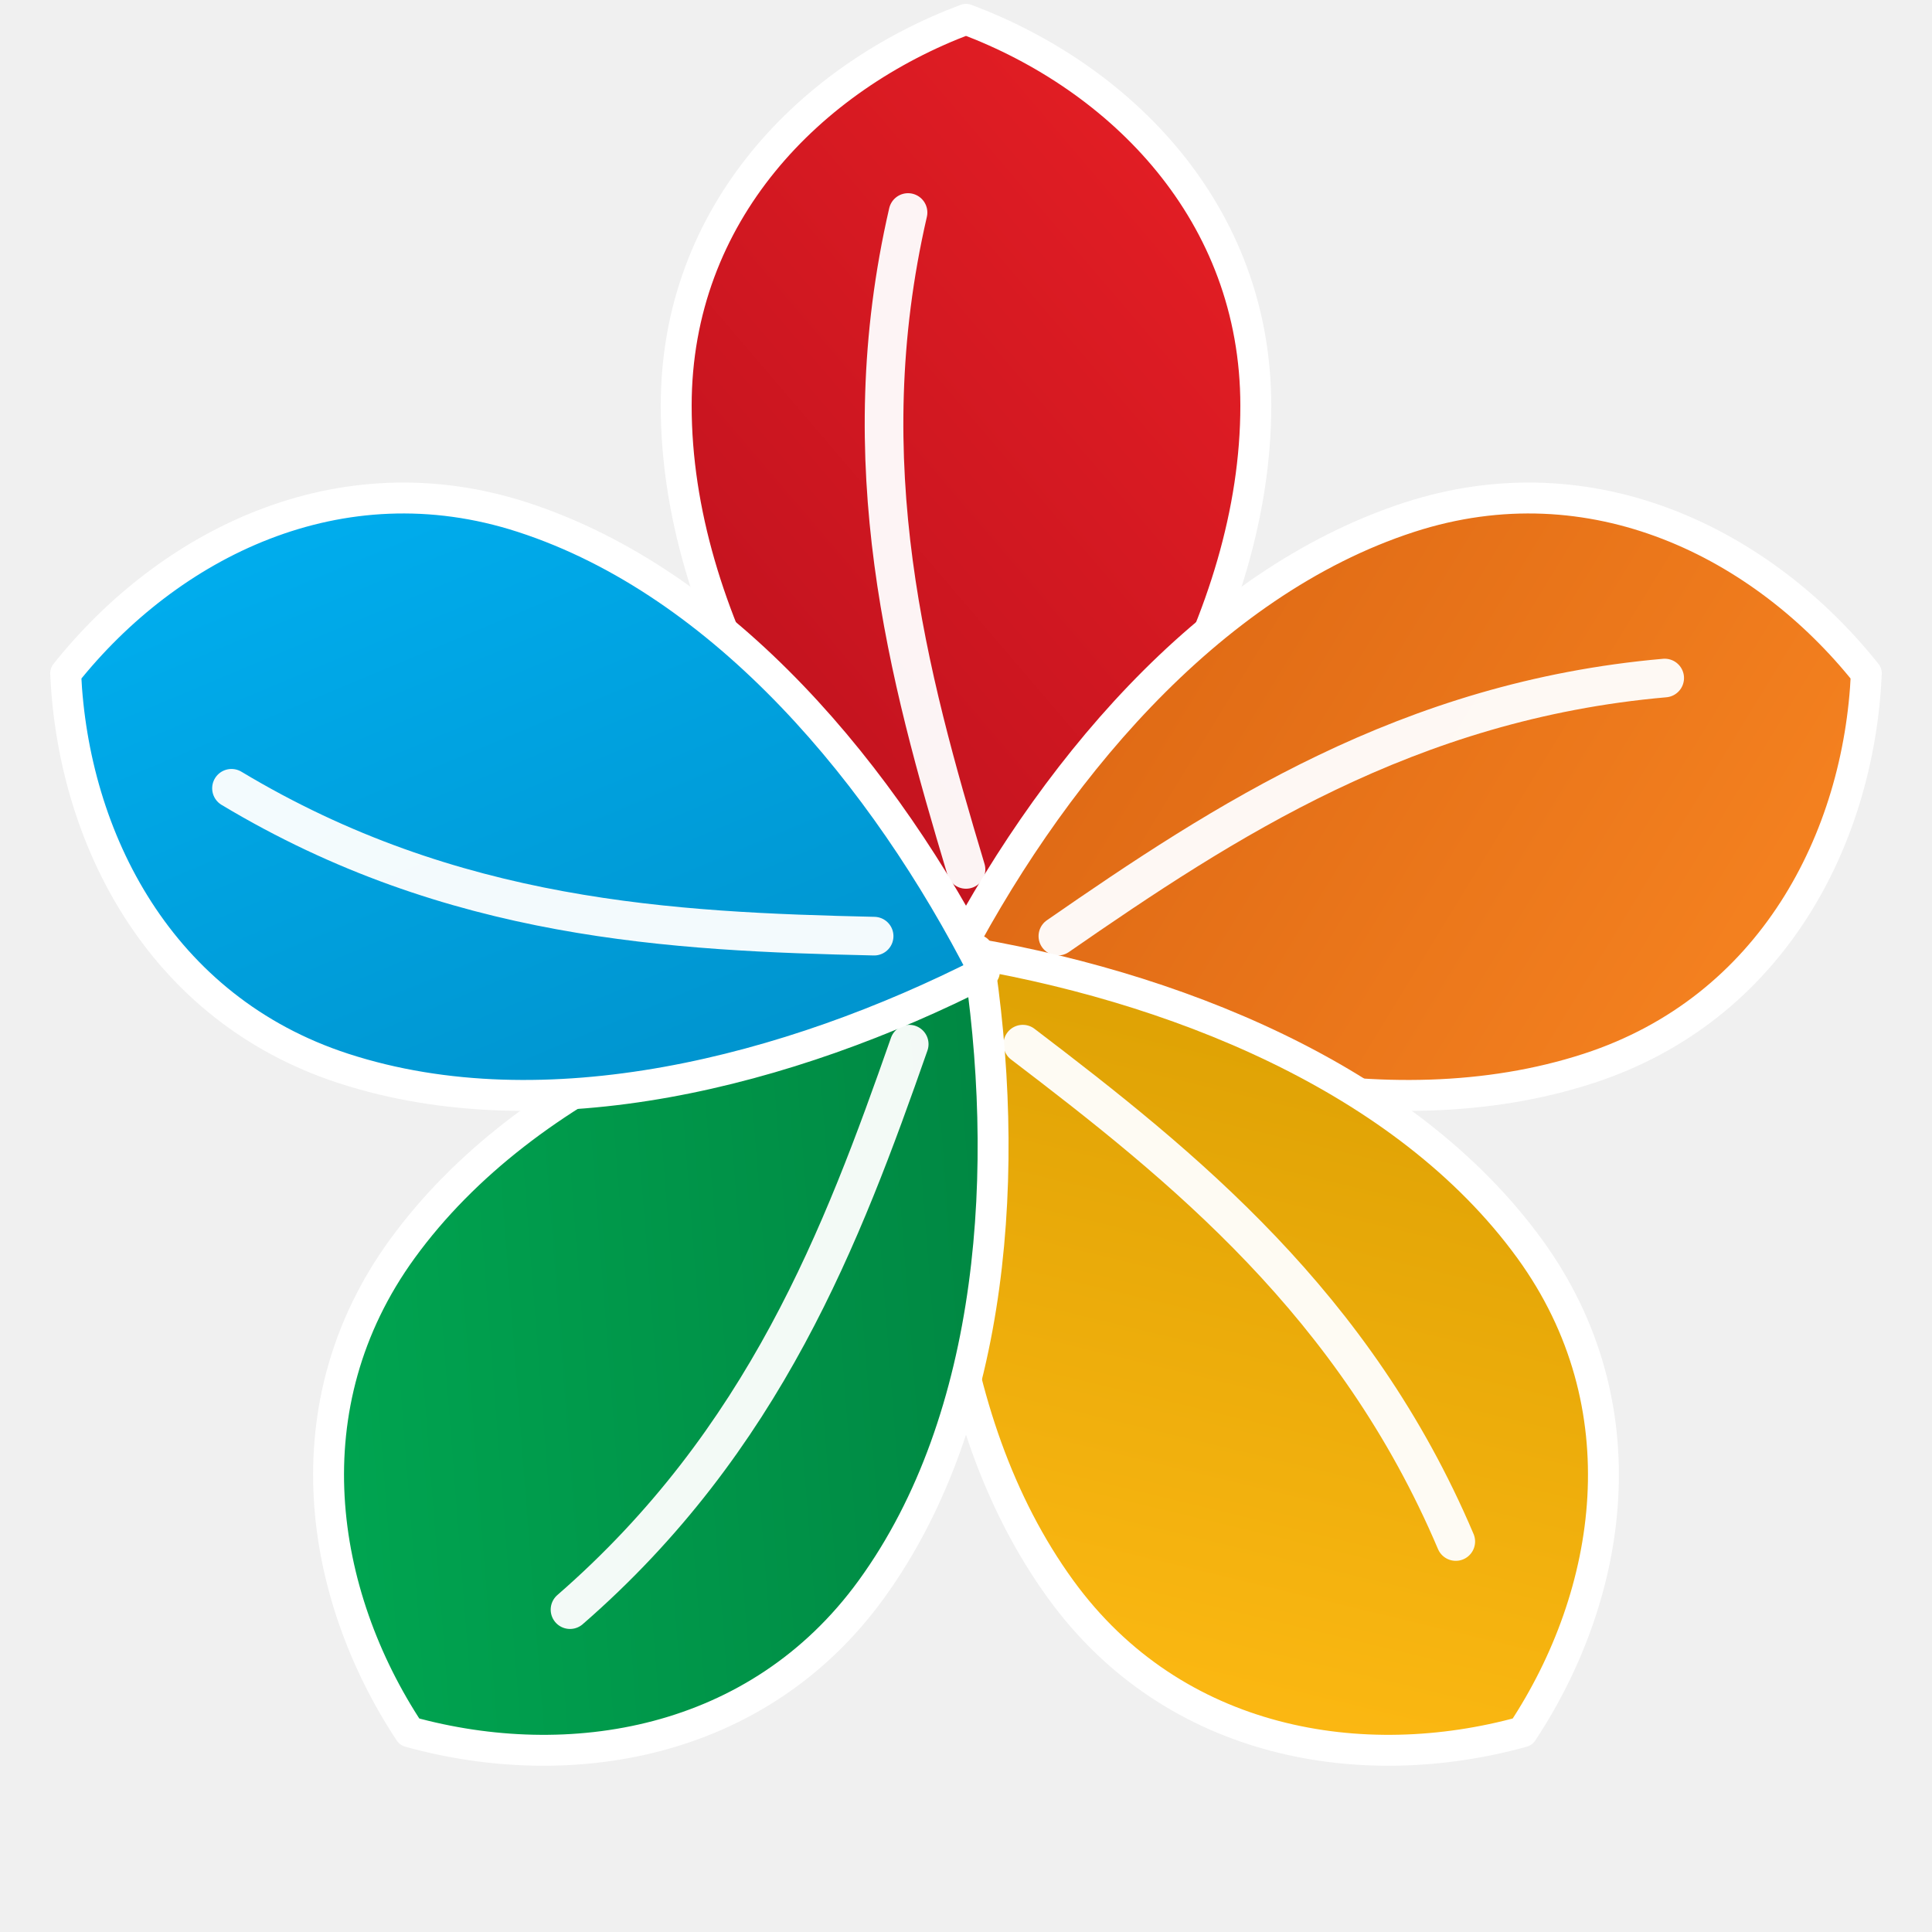
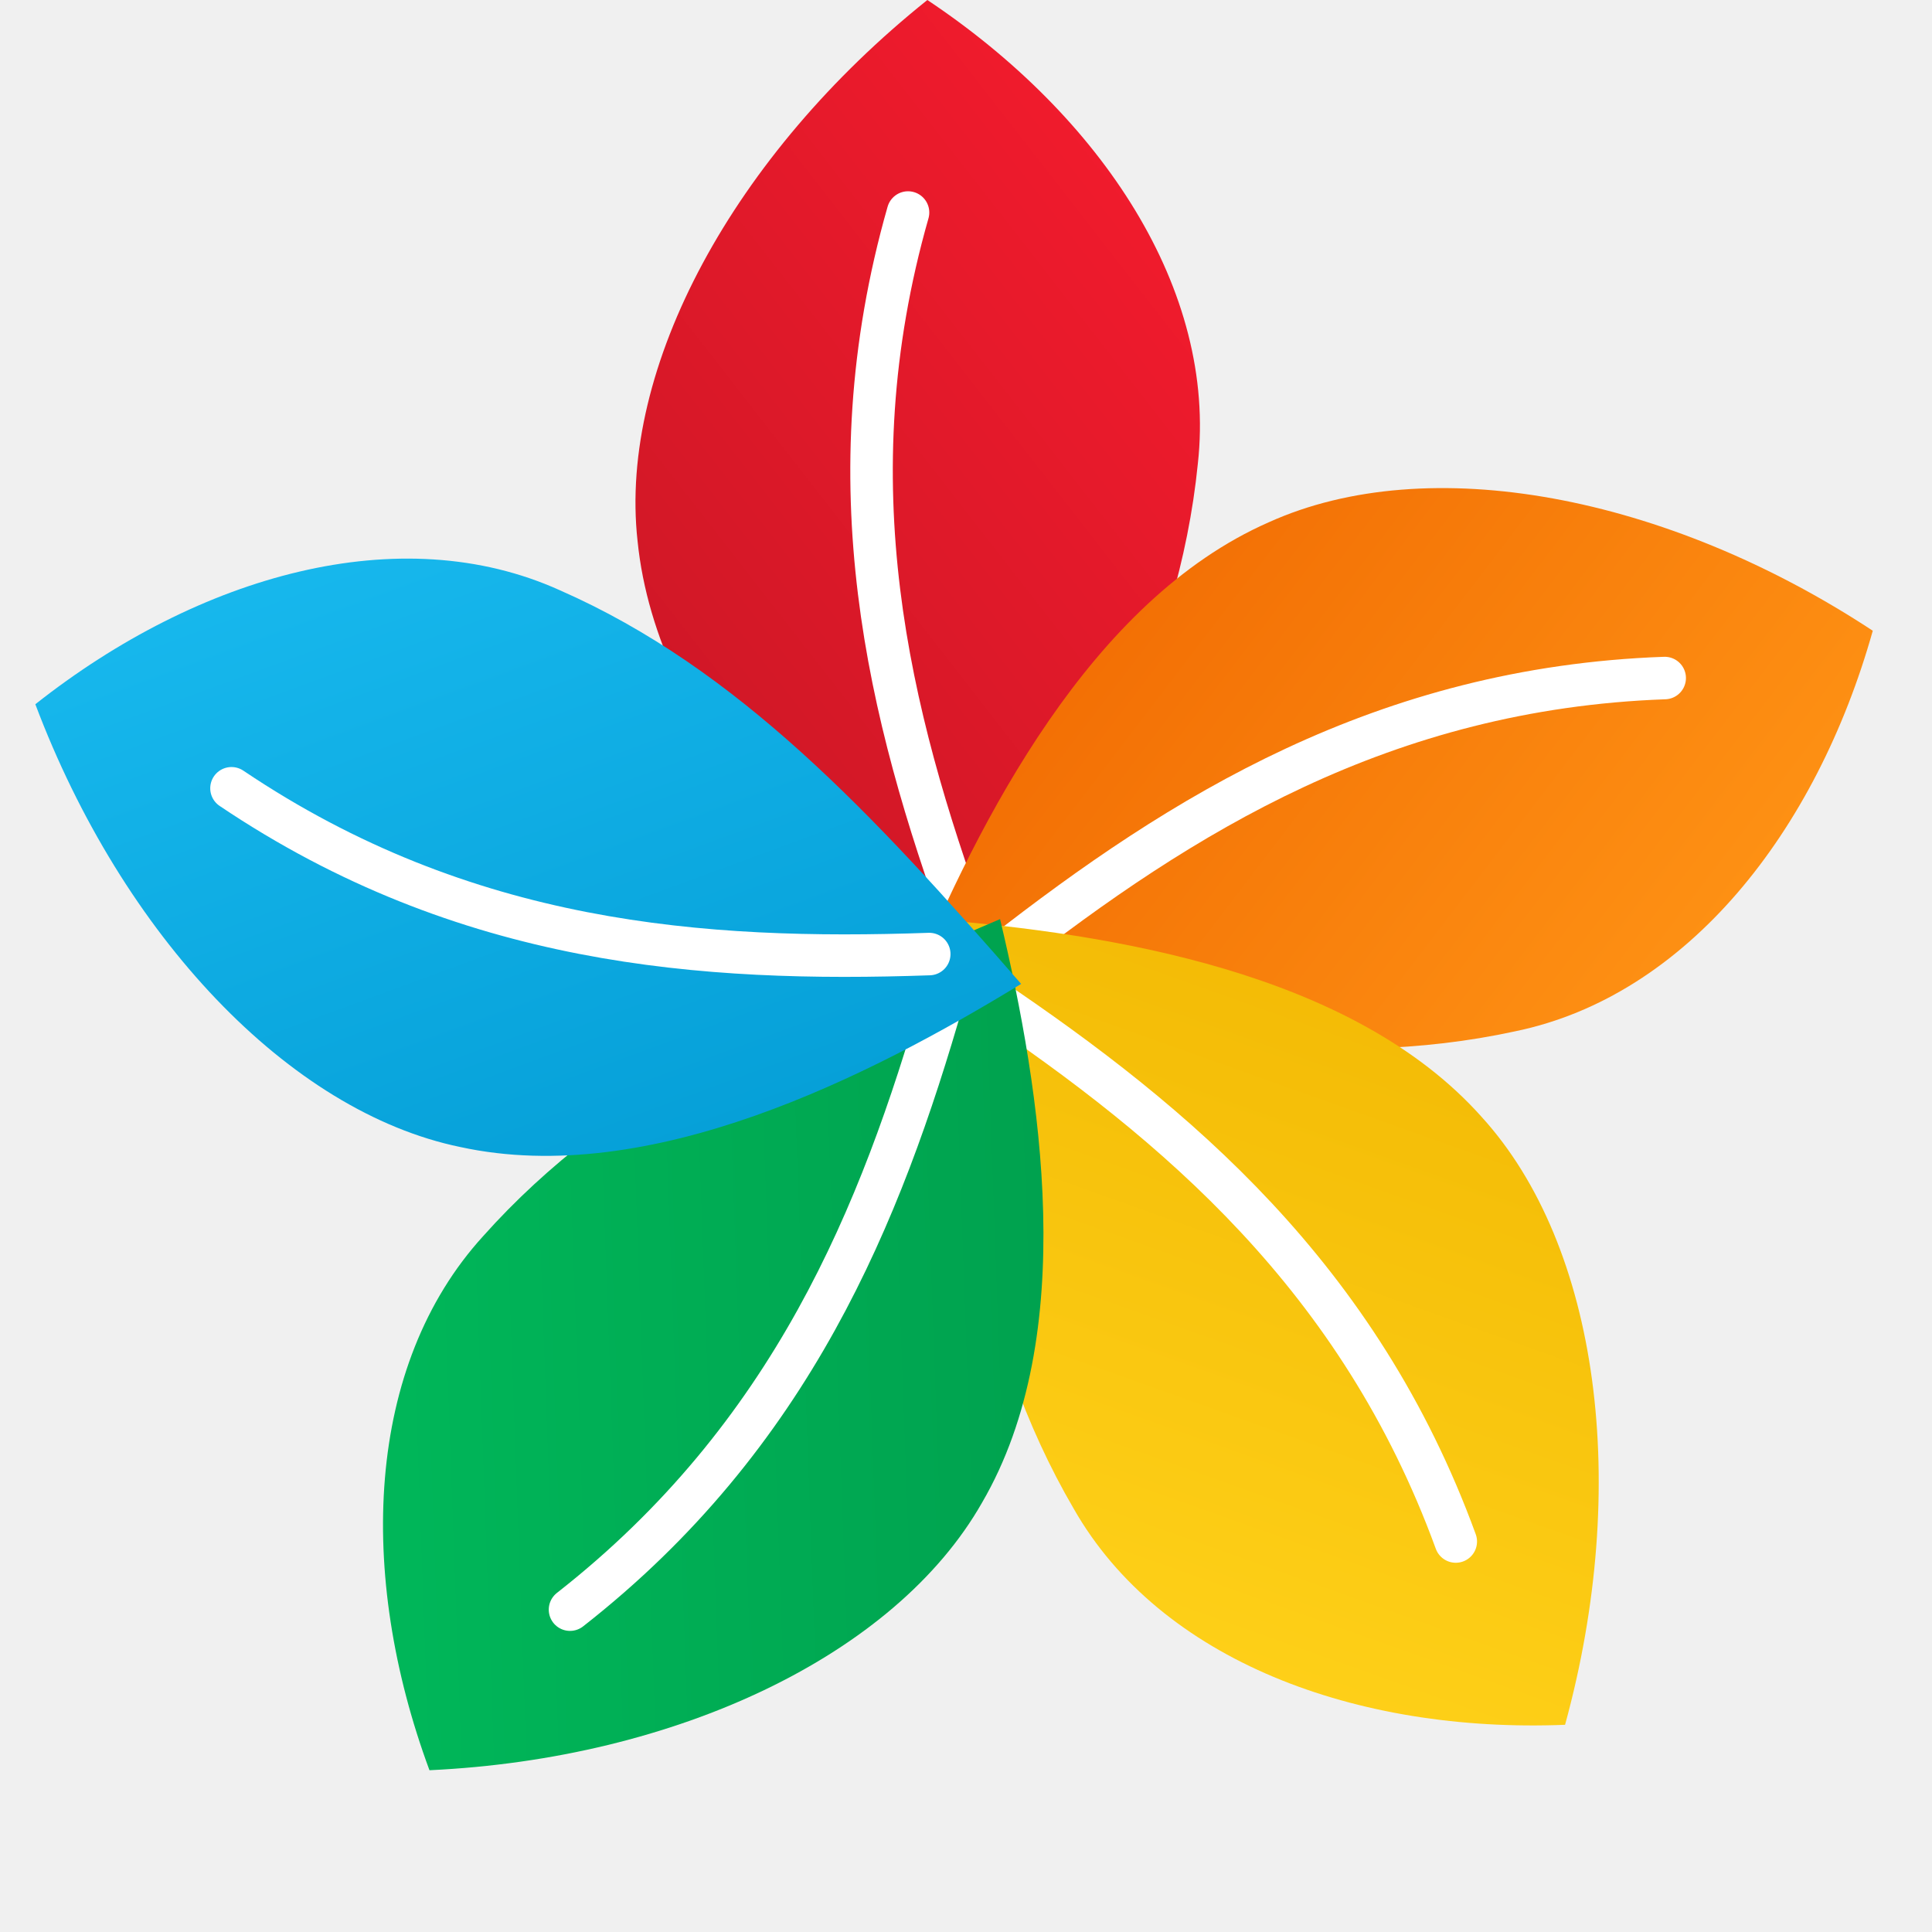
<svg xmlns="http://www.w3.org/2000/svg" viewBox="0 0 100 100" role="img" aria-labelledby="title desc">
  <defs>
-     <linearGradient id="red" x1="0" y1="1" x2="0.7" y2="0">
-       <stop offset="0" stop-color="#B80F1D" />
-       <stop offset="1" stop-color="#E31E24" />
+     <linearGradient id="astra-red" x1="0" y1="1" x2="0.7" y2="0">
+       <stop offset="0" stop-color="#c51624" />
+       <stop offset="1" stop-color="#f21b2d" />
    </linearGradient>
-     <linearGradient id="orange" x1="0" y1="1" x2="0.7" y2="0">
-       <stop offset="0" stop-color="#D96312" />
-       <stop offset="1" stop-color="#F58220" />
+     <linearGradient id="astra-orange" x1="0" y1="1" x2="0.8" y2="0">
+       <stop offset="0" stop-color="#ef6500" />
+       <stop offset="1" stop-color="#ff9415" />
    </linearGradient>
-     <linearGradient id="yellow" x1="0" y1="1" x2="0.7" y2="0">
-       <stop offset="0" stop-color="#D59B00" />
-       <stop offset="1" stop-color="#FDB913" />
+     <linearGradient id="astra-yellow" x1="0" y1="1" x2="0.8" y2="0">
+       <stop offset="0" stop-color="#f0b500" />
+       <stop offset="1" stop-color="#ffd21a" />
    </linearGradient>
-     <linearGradient id="green" x1="0" y1="1" x2="0.7" y2="0">
-       <stop offset="0" stop-color="#007E3E" />
-       <stop offset="1" stop-color="#00A651" />
+     <linearGradient id="astra-green" x1="0" y1="1" x2="0.7" y2="0">
+       <stop offset="0" stop-color="#009b4b" />
+       <stop offset="1" stop-color="#00b85a" />
    </linearGradient>
-     <linearGradient id="cyan" x1="0" y1="1" x2="0.7" y2="0">
-       <stop offset="0" stop-color="#008CC4" />
-       <stop offset="1" stop-color="#00AEEF" />
+     <linearGradient id="astra-blue" x1="0" y1="1" x2="0.7" y2="0">
+       <stop offset="0" stop-color="#0098d1" />
+       <stop offset="1" stop-color="#18b9ee" />
    </linearGradient>
  </defs>
  <g transform="translate(50 50)">
-     <g>
-       <path d="M0 1 C-8 -7 -15 -18 -15 -29 C-15 -39 -8 -46 0 -49 C8 -46 15 -39 15 -29 C15 -18 8 -7 0 1 Z" fill="url(#red)" stroke="#fff" stroke-width="1.6" stroke-linejoin="round" />
-       <path d="M0 -5 C-3 -15 -6 -26 -3 -39" fill="none" stroke="#fff" stroke-width="2" stroke-linecap="round" opacity=".95" />
+     <g transform="rotate(0)">
+       <path d="M0 3 C-7 -3 -16 -12 -17 -22 C-18 -31 -12 -42 -2 -50 C7 -44 13 -35 12 -26 C11 -16 6 -7 0 3Z" fill="url(#astra-red)" />
+       <path d="M0 -2 C-4 -13 -7 -25 -3 -39" fill="none" stroke="#fff" stroke-width="2.2" stroke-linecap="round" />
    </g>
    <g transform="rotate(72)">
-       <path d="M0 1 C-8 -7 -15 -18 -15 -29 C-15 -39 -8 -46 0 -49 C8 -46 15 -39 15 -29 C15 -18 8 -7 0 1 Z" fill="url(#orange)" stroke="#fff" stroke-width="1.6" stroke-linejoin="round" />
-       <path d="M0 -5 C-3 -15 -6 -26 -3 -39" fill="none" stroke="#fff" stroke-width="2" stroke-linecap="round" opacity=".95" />
+       <path d="M0 3 C-7 -3 -16 -12 -17 -22 C-18 -31 -12 -42 -2 -50 C7 -44 13 -35 12 -26 C11 -16 6 -7 0 3Z" fill="url(#astra-orange)" />
+       <path d="M0 -2 C-4 -13 -7 -25 -3 -39" fill="none" stroke="#fff" stroke-width="2.2" stroke-linecap="round" />
    </g>
    <g transform="rotate(144)">
-       <path d="M0 1 C-8 -7 -15 -18 -15 -29 C-15 -39 -8 -46 0 -49 C8 -46 15 -39 15 -29 C15 -18 8 -7 0 1 Z" fill="url(#yellow)" stroke="#fff" stroke-width="1.6" stroke-linejoin="round" />
-       <path d="M0 -5 C-3 -15 -6 -26 -3 -39" fill="none" stroke="#fff" stroke-width="2" stroke-linecap="round" opacity=".95" />
+       <path d="M0 3 C-7 -3 -16 -12 -17 -22 C-18 -31 -12 -42 -2 -50 C7 -44 13 -35 12 -26 C11 -16 6 -7 0 3Z" fill="url(#astra-yellow)" />
+       <path d="M0 -2 C-4 -13 -7 -25 -3 -39" fill="none" stroke="#fff" stroke-width="2.2" stroke-linecap="round" />
    </g>
    <g transform="rotate(216)">
-       <path d="M0 1 C-8 -7 -15 -18 -15 -29 C-15 -39 -8 -46 0 -49 C8 -46 15 -39 15 -29 C15 -18 8 -7 0 1 Z" fill="url(#green)" stroke="#fff" stroke-width="1.6" stroke-linejoin="round" />
-       <path d="M0 -5 C-3 -15 -6 -26 -3 -39" fill="none" stroke="#fff" stroke-width="2" stroke-linecap="round" opacity=".95" />
+       <path d="M0 3 C-7 -3 -16 -12 -17 -22 C-18 -31 -12 -42 -2 -50 C7 -44 13 -35 12 -26 C11 -16 6 -7 0 3Z" fill="url(#astra-green)" />
+       <path d="M0 -2 C-4 -13 -7 -25 -3 -39" fill="none" stroke="#fff" stroke-width="2.2" stroke-linecap="round" />
    </g>
    <g transform="rotate(288)">
-       <path d="M0 1 C-8 -7 -15 -18 -15 -29 C-15 -39 -8 -46 0 -49 C8 -46 15 -39 15 -29 C15 -18 8 -7 0 1 Z" fill="url(#cyan)" stroke="#fff" stroke-width="1.6" stroke-linejoin="round" />
-       <path d="M0 -5 C-3 -15 -6 -26 -3 -39" fill="none" stroke="#fff" stroke-width="2" stroke-linecap="round" opacity=".95" />
+       <path d="M0 3 C-7 -3 -16 -12 -17 -22 C-18 -31 -12 -42 -2 -50 C7 -44 13 -35 12 -26 C11 -16 6 -7 0 3Z" fill="url(#astra-blue)" />
+       <path d="M0 -2 C-4 -13 -7 -25 -3 -39" fill="none" stroke="#fff" stroke-width="2.2" stroke-linecap="round" />
    </g>
  </g>
</svg>
